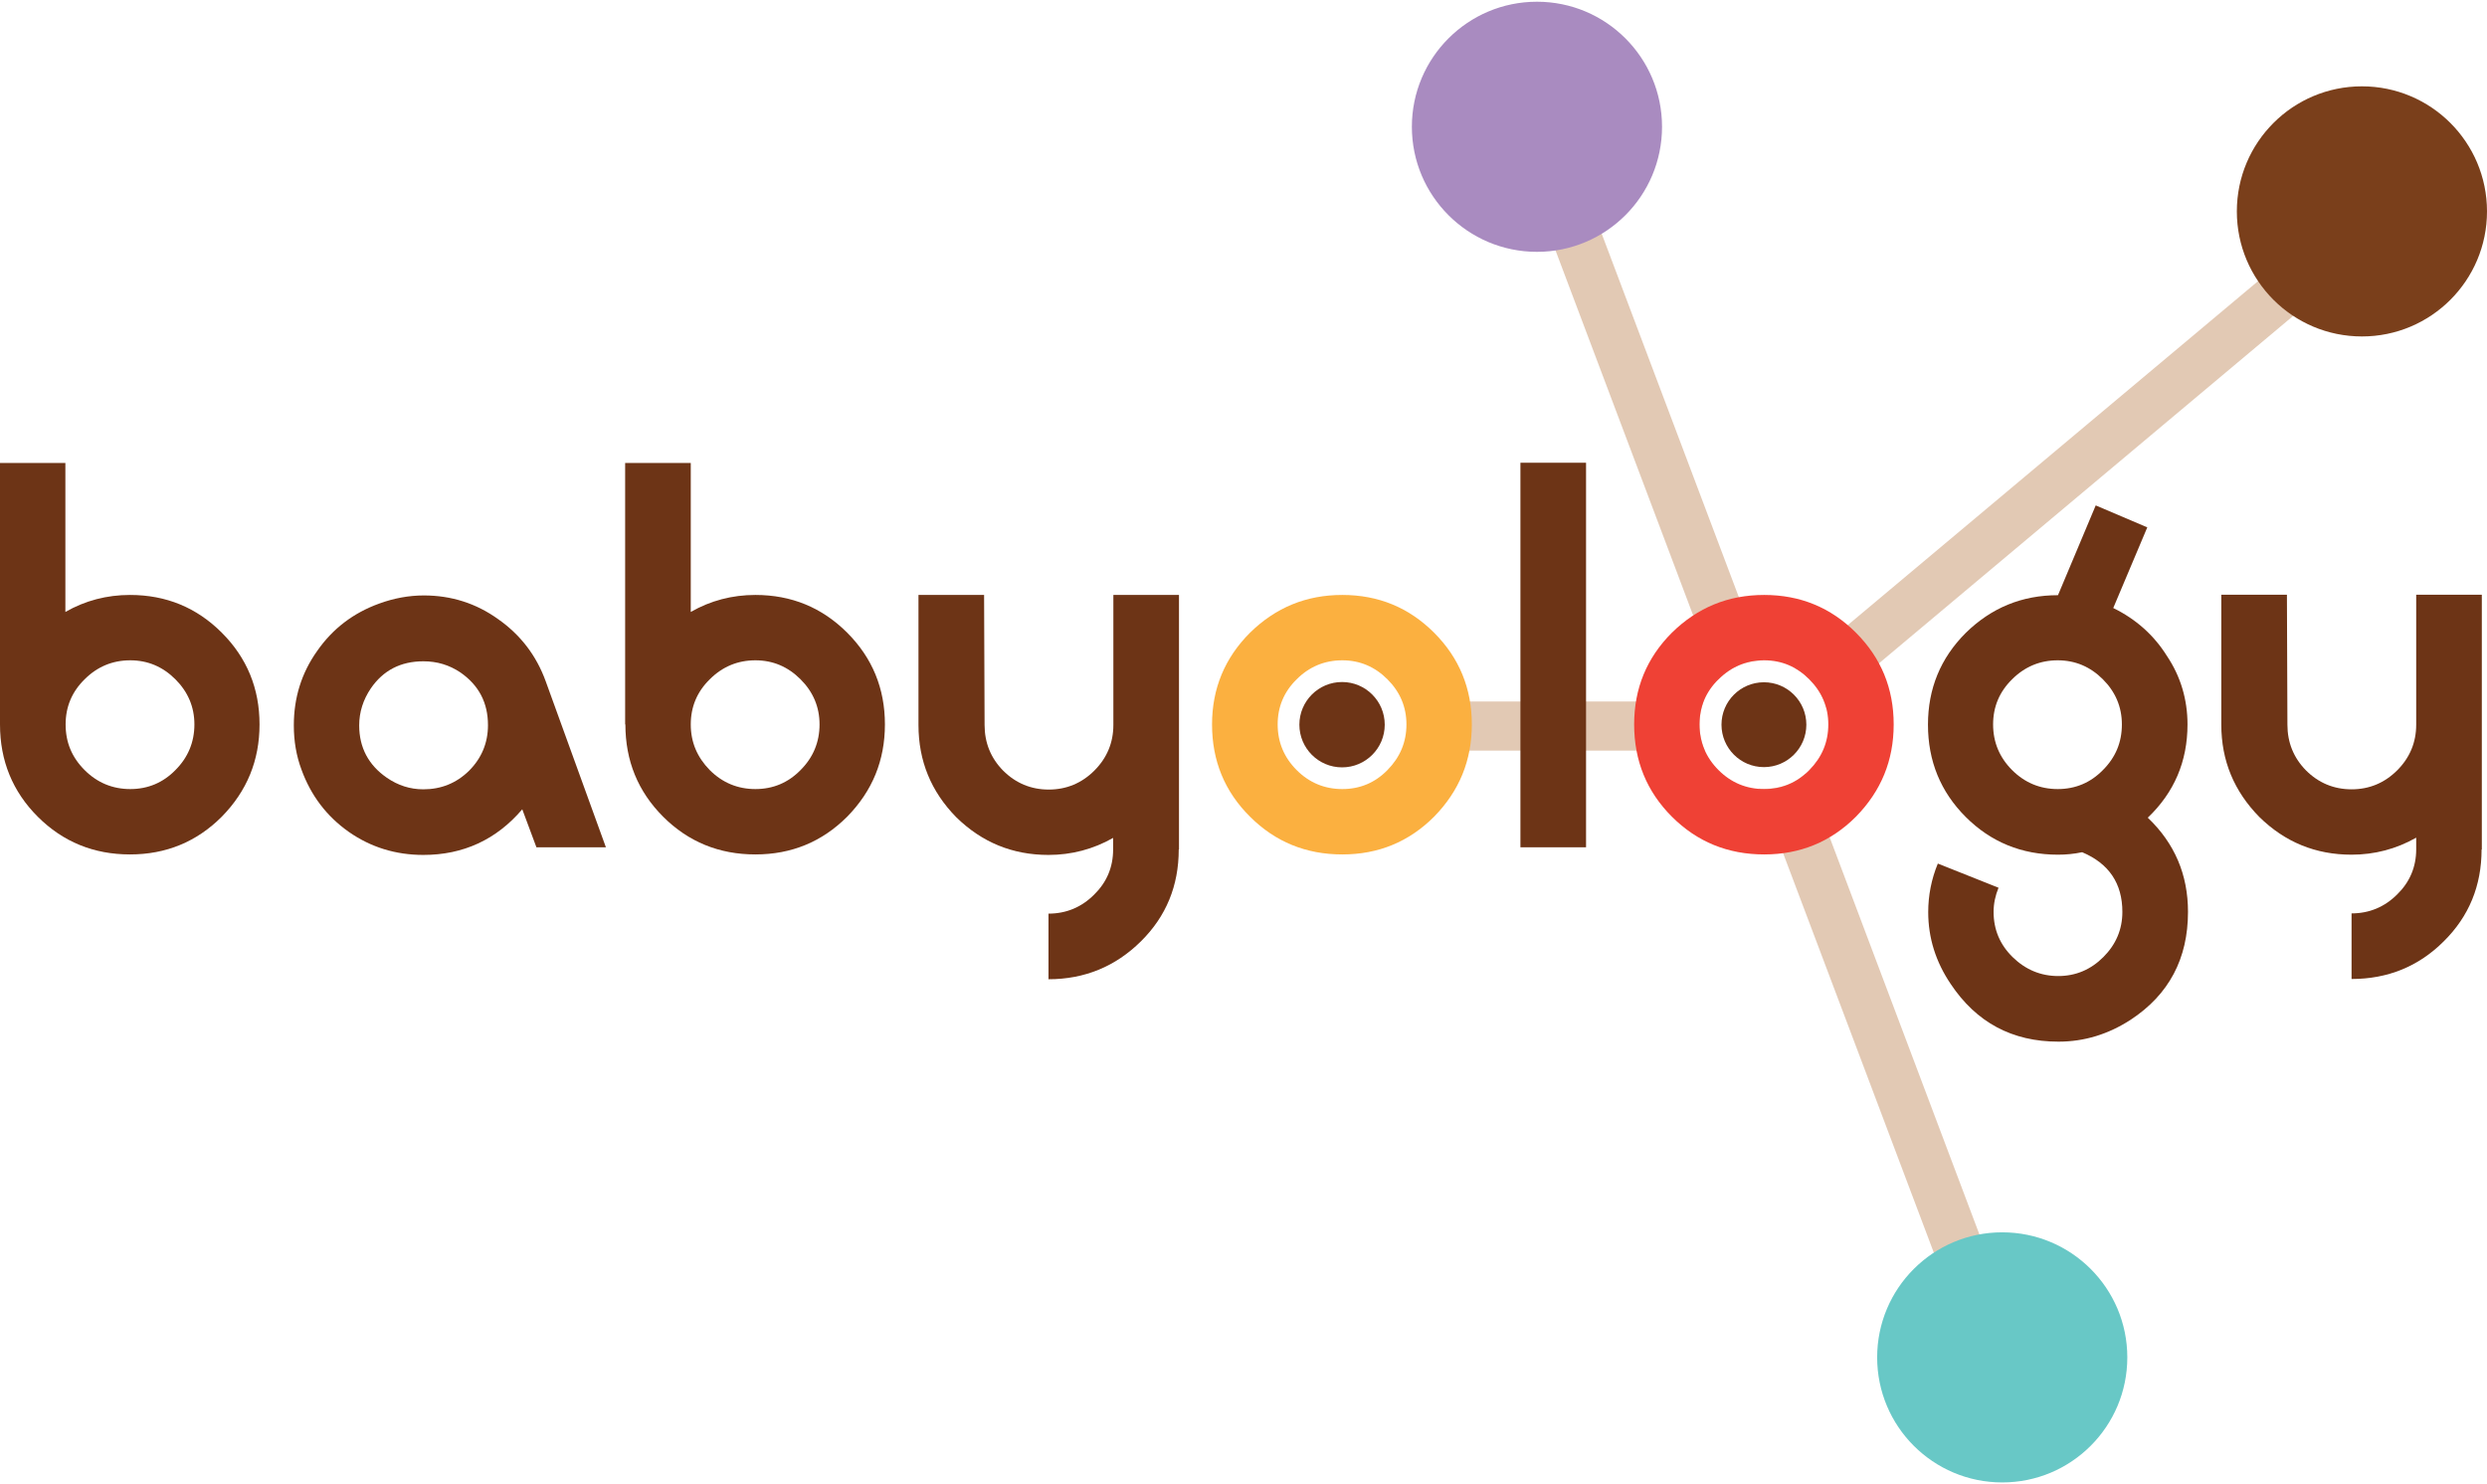
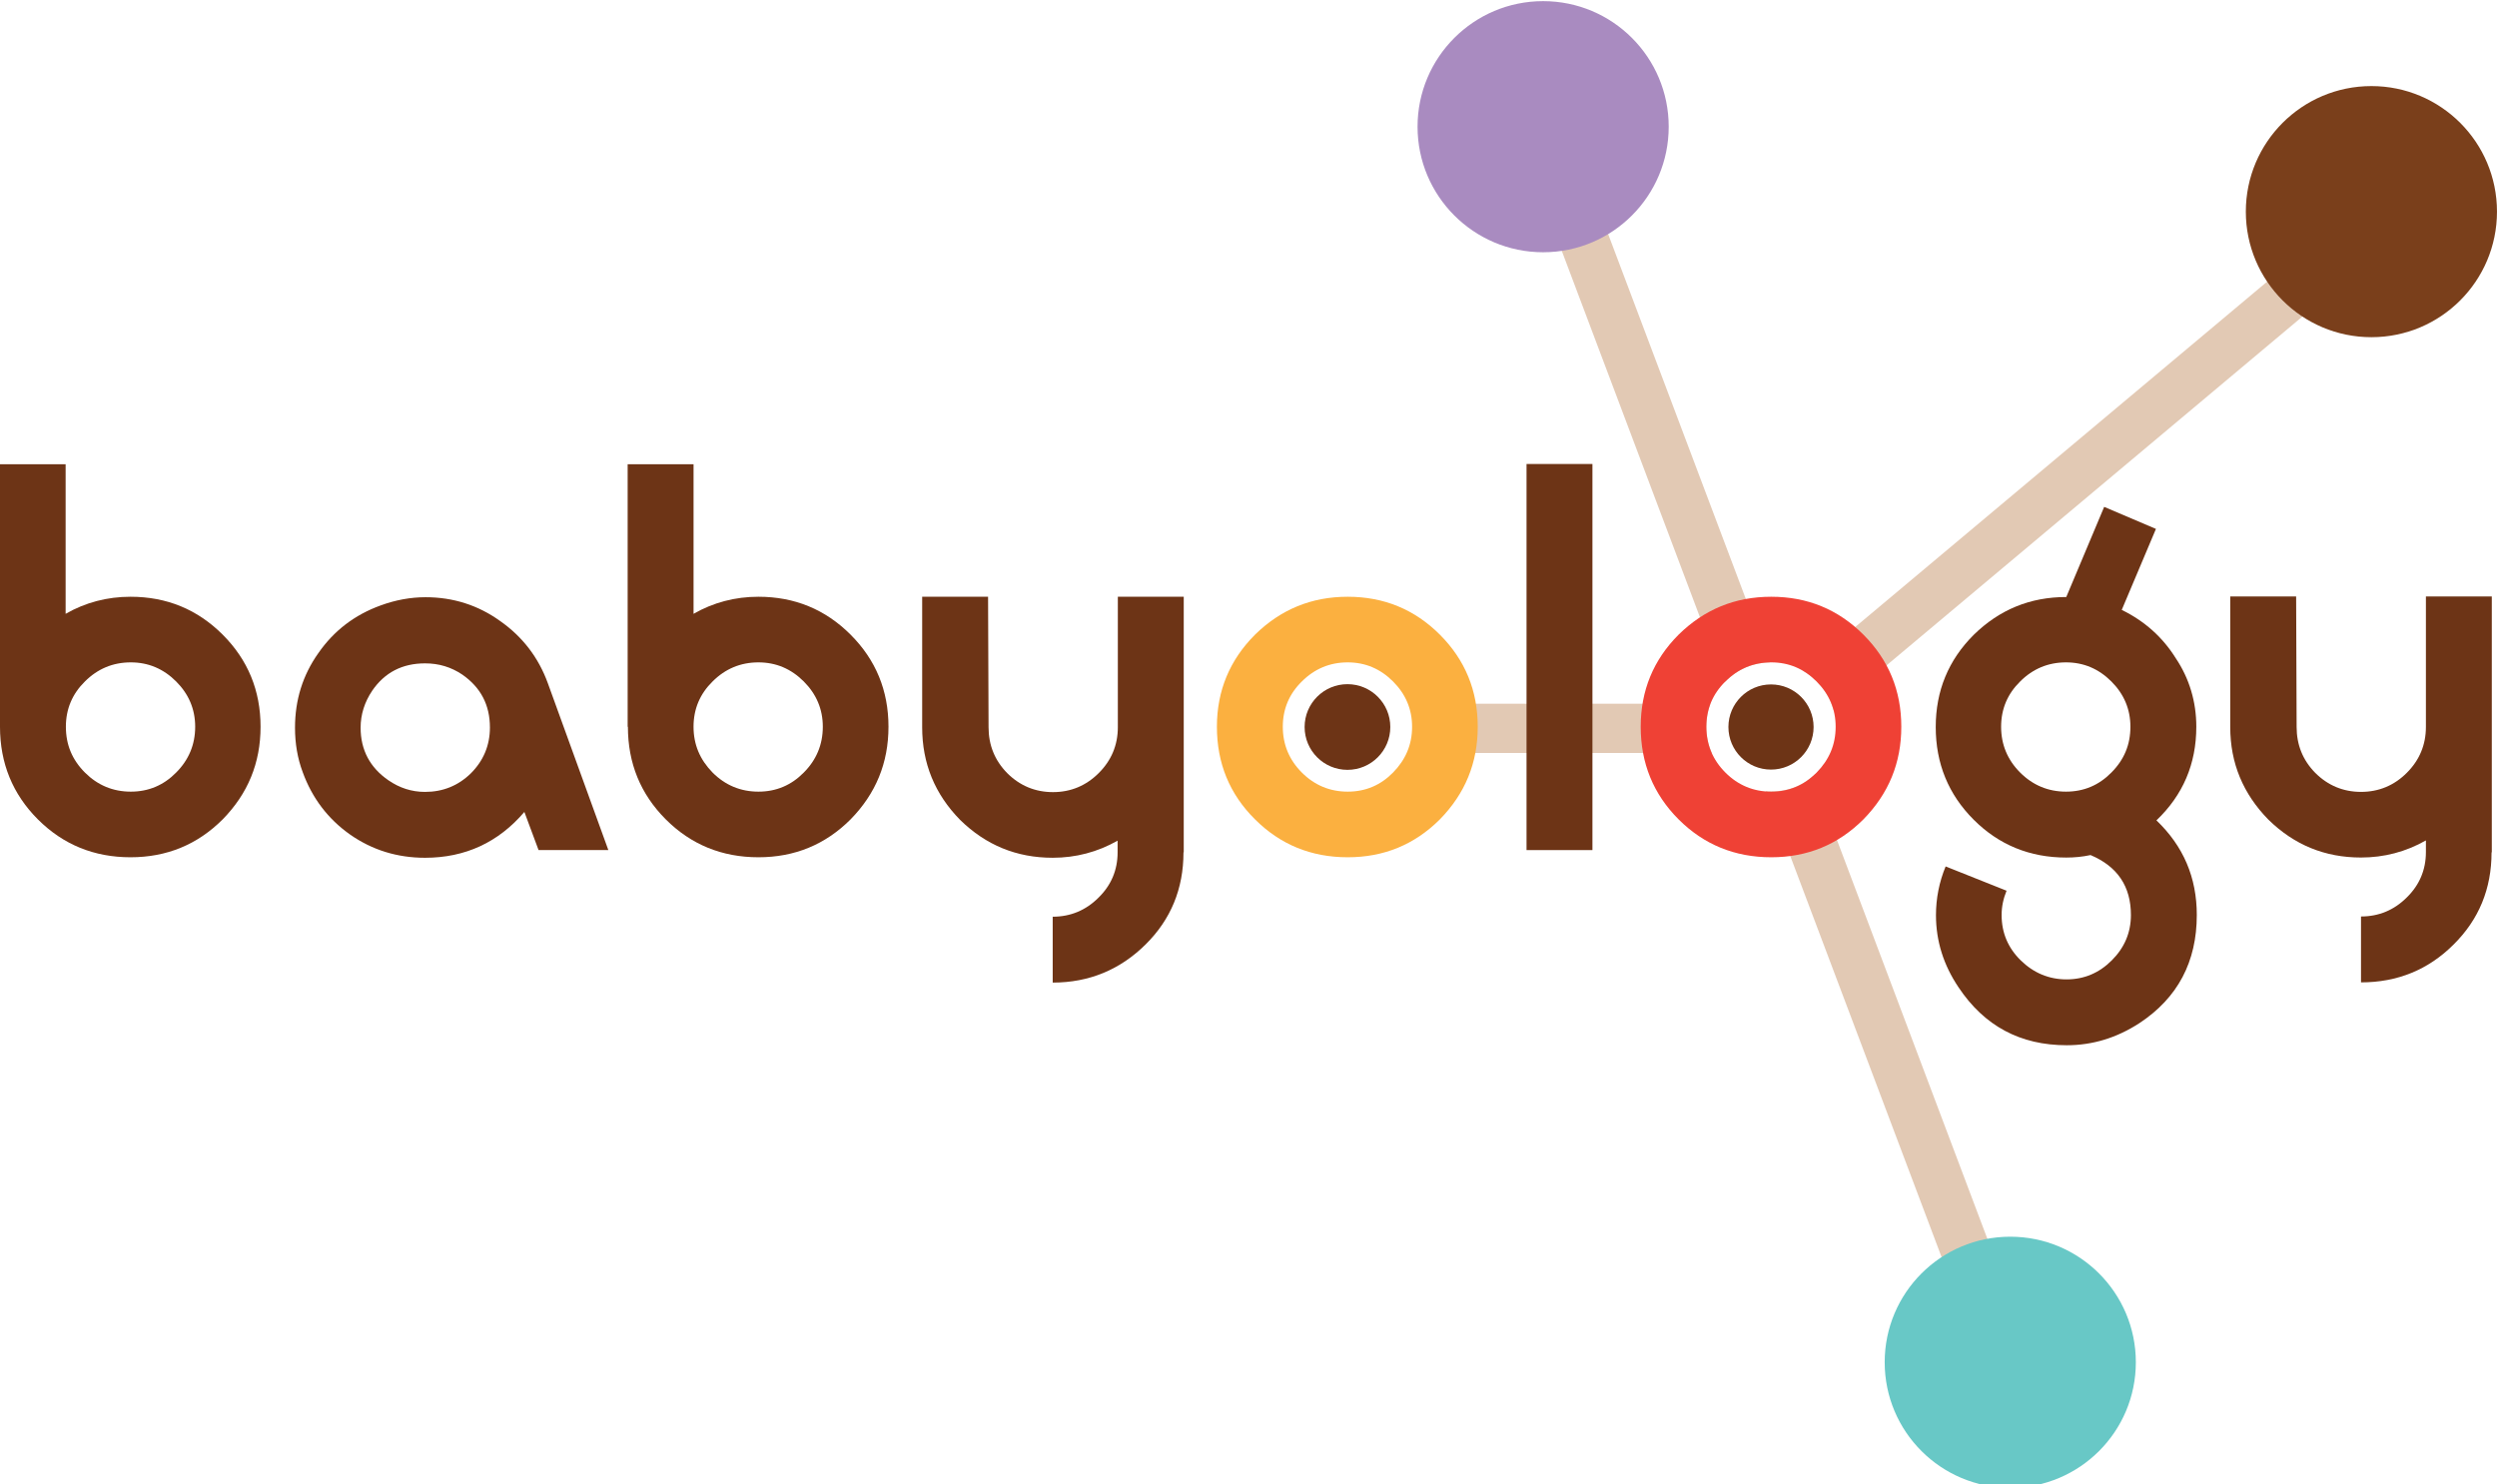
- <svg xmlns="http://www.w3.org/2000/svg" version="1.1" id="Calque_1" x="0px" y="0px" width="1008.1px" height="601.4px" viewBox="0 0 1008.1 601.4" enable-background="new 0 0 1008.1 601.4" xml:space="preserve">
+ <svg xmlns="http://www.w3.org/2000/svg" version="1.1" id="Calque_1" x="0px" y="0px" width="138px" height="82px" viewBox="435.05 259.7 138 82" enable-background="new 435.05 259.7 138 82" xml:space="preserve">
  <g id="Background" display="none">
</g>
  <g id="Guides" display="none">
</g>
  <g id="Foreground" display="none">
</g>
  <g id="Primo_piano">
-     <text transform="matrix(1.0964 0 0 1 227.2734 403.6748)" display="none" fill="#7C3B00" enable-background="new    " font-family="'Helvetica'" font-size="22.395">modern finds for hip kids and parents</text>
-     <path fill="#6D3416" d="M0,293.7c0,14.699,5.1,27.199,15.3,37.4C25.5,341.3,38,346.399,52.7,346.399c14.6,0,27-5.1,37.2-15.299   c10.2-10.4,15.3-22.801,15.3-37.4c0-14.6-5.1-27-15.3-37.2c-10.2-10.2-22.6-15.3-37.2-15.3c-9.4,0-18.2,2.3-26.2,6.9v-60.4H0V293.7   z M26.6,293.7c0-7.2,2.6-13.3,7.7-18.3c5.1-5.1,11.3-7.7,18.5-7.7c7.1,0,13.2,2.6,18.3,7.7s7.7,11.2,7.7,18.3   c0,7.2-2.6,13.4-7.7,18.5c-5,5.1-11.1,7.699-18.3,7.699c-7.2,0-13.4-2.6-18.5-7.699C29.1,307,26.6,300.9,26.6,293.7z" />
-     <path fill="#6D3416" d="M217.4,343.399l-5.7-15.299c-10.5,12.299-23.9,18.5-40.1,18.5c-11.2,0-21.3-3.101-30.3-9.4   c-8.9-6.301-15.3-14.7-19.1-25.2c-2.1-5.601-3.1-11.6-3.1-17.9c0-11.2,3.1-21.2,9.4-30.1c6.3-9.1,14.7-15.5,25.2-19.3   c6-2.2,12.1-3.3,18.1-3.3c11.1,0,21.2,3.2,30.1,9.6c9,6.3,15.5,14.7,19.3,25.2l24.4,67.3h-28.2V343.399z M156.8,315.3   c4.5,3.1,9.4,4.7,14.8,4.7c7.2,0,13.4-2.5,18.5-7.5c5.1-5.101,7.7-11.3,7.7-18.5c0-9.1-3.7-16.2-11.2-21.4c-4.5-3-9.4-4.5-15-4.5   c-9.2,0-16.3,3.7-21.3,11c-3.1,4.6-4.7,9.6-4.7,15C145.6,303.101,149.4,310.2,156.8,315.3z" />
-     <path fill="#6D3416" d="M253.5,293.7c0,14.699,5.1,27.199,15.3,37.4c10.2,10.199,22.7,15.299,37.4,15.299   c14.6,0,27-5.1,37.2-15.299c10.199-10.4,15.3-22.801,15.3-37.4c0-14.6-5.101-27-15.3-37.2c-10.2-10.2-22.601-15.3-37.2-15.3   c-9.4,0-18.2,2.3-26.2,6.9v-60.4h-26.6v106H253.5z M280,293.7c0-7.2,2.6-13.3,7.7-18.3c5.1-5.1,11.3-7.7,18.5-7.7   c7.1,0,13.2,2.6,18.3,7.7s7.7,11.2,7.7,18.3c0,7.2-2.601,13.4-7.7,18.5c-5,5.1-11.1,7.699-18.3,7.699s-13.4-2.6-18.5-7.699   C282.6,307,280,300.9,280,293.7z" />
-     <path fill="#6D3416" d="M477.8,344.399c0,14.701-5.1,27.101-15.3,37.201C452.2,391.8,439.7,397,425,397v-26.601   c7.2,0,13.4-2.6,18.5-7.699c5.1-5,7.7-11.1,7.7-18.301V339.7c-8.101,4.6-16.9,6.9-26.2,6.9c-14.6,0-27-5.101-37.4-15.301   c-10.199-10.4-15.3-22.8-15.3-37.4v-52.7H398.9l0.199,52.7c0,7.2,2.5,13.4,7.5,18.5c5.101,5.101,11.301,7.701,18.5,7.701   c7.2,0,13.4-2.601,18.5-7.701c5.101-5.1,7.7-11.299,7.7-18.5v-52.7H477.9v103.199H477.8z" />
+     <text transform="matrix(1.0964 0 0 1 466.1611 314.9258)" display="none" fill="#7C3B00" enable-background="new    " font-family="'Helvetica'" font-size="3.066">modern finds for hip kids and parents</text>
+     <path fill="#6D3416" d="M435.05,299.871c0,2.013,0.698,3.724,2.094,5.12c1.396,1.396,3.107,2.094,5.12,2.094   c1.999,0,3.696-0.698,5.092-2.094c1.396-1.424,2.094-3.121,2.094-5.12c0-1.999-0.698-3.696-2.094-5.092   c-1.396-1.396-3.094-2.094-5.092-2.094c-1.287,0-2.492,0.315-3.587,0.944v-8.268h-3.627V299.871z M438.691,299.871   c0-0.985,0.356-1.82,1.054-2.505c0.698-0.698,1.547-1.054,2.533-1.054c0.972,0,1.807,0.356,2.505,1.054s1.054,1.533,1.054,2.505   c0,0.986-0.356,1.835-1.054,2.533c-0.685,0.697-1.52,1.054-2.505,1.054c-0.986,0-1.834-0.356-2.533-1.054   C439.033,301.692,438.691,300.857,438.691,299.871z" />
+     <path fill="#6D3416" d="M464.81,306.675l-0.78-2.095c-1.438,1.684-3.272,2.533-5.489,2.533c-1.533,0-2.916-0.425-4.148-1.287   c-1.218-0.862-2.094-2.013-2.615-3.45c-0.288-0.767-0.424-1.587-0.424-2.45c0-1.533,0.424-2.902,1.287-4.121   c0.863-1.246,2.013-2.122,3.45-2.642c0.821-0.301,1.657-0.452,2.478-0.452c1.52,0,2.902,0.438,4.12,1.314   c1.232,0.863,2.122,2.013,2.642,3.45l3.34,9.213h-3.86V306.675L464.81,306.675z M456.514,302.828   c0.616,0.425,1.287,0.644,2.026,0.644c0.985,0,1.834-0.343,2.532-1.026c0.698-0.698,1.054-1.547,1.054-2.533   c0-1.246-0.506-2.218-1.533-2.93c-0.616-0.411-1.287-0.616-2.053-0.616c-1.26,0-2.231,0.507-2.916,1.506   c-0.424,0.63-0.644,1.314-0.644,2.054C454.981,301.158,455.501,302.13,456.514,302.828z" />
+     <path fill="#6D3416" d="M469.752,299.871c0,2.013,0.698,3.724,2.094,5.12c1.396,1.396,3.107,2.094,5.12,2.094   c1.999,0,3.696-0.698,5.092-2.094c1.396-1.424,2.095-3.121,2.095-5.12c0-1.999-0.698-3.696-2.095-5.092   c-1.396-1.396-3.094-2.094-5.092-2.094c-1.287,0-2.491,0.315-3.586,0.944v-8.268h-3.642v14.51H469.752L469.752,299.871z    M473.379,299.871c0-0.985,0.356-1.82,1.054-2.505c0.698-0.698,1.547-1.054,2.532-1.054c0.972,0,1.807,0.356,2.505,1.054   c0.698,0.698,1.054,1.533,1.054,2.505c0,0.986-0.356,1.835-1.054,2.533c-0.685,0.697-1.52,1.054-2.505,1.054   c-0.985,0-1.834-0.356-2.532-1.054C473.735,301.692,473.379,300.857,473.379,299.871z" />
+     <path fill="#6D3416" d="M500.457,306.812c0,2.013-0.698,3.71-2.095,5.093c-1.41,1.396-3.121,2.107-5.133,2.107v-3.641   c0.986,0,1.834-0.356,2.533-1.055c0.698-0.684,1.054-1.519,1.054-2.505v-0.644c-1.109,0.63-2.313,0.945-3.586,0.945   c-1.999,0-3.696-0.698-5.12-2.095c-1.396-1.424-2.095-3.121-2.095-5.12v-7.214h3.642l0.027,7.214c0,0.986,0.342,1.834,1.026,2.532   c0.698,0.698,1.547,1.055,2.533,1.055s1.834-0.356,2.532-1.055c0.699-0.698,1.054-1.546,1.054-2.532v-7.214h3.642v14.127H500.457   L500.457,306.812z" />
    <g>
-       <path fill="#E2C9B4" d="M733.4,275.4c3.399,3.4,5.6,7.2,6.8,11.5L948.7,112l-12.8-15.3l-208,174.4    C729.9,272.2,731.7,273.6,733.4,275.4z" />
-       <path fill="#E2C9B4" d="M696.6,275.4c5-5,11-7.5,17.9-7.7l-78.1-207l-18.7,6.8l78.5,208.2C696.4,275.6,696.5,275.5,696.6,275.4z" />
-       <path fill="#E2C9B4" d="M688.9,293.7c0-3.3,0.6-6.4,1.6-9.3H579.9v19.9H691.1C689.7,301.1,688.9,297.5,688.9,293.7z" />
-       <path fill="#E2C9B4" d="M715.1,319.8c-0.8,0-1.5,0-2.199-0.1l72.8,193l18.7-6.8l-72.5-192.3C727.2,317.8,721.6,319.8,715.1,319.8z    " />
+       <path fill="#E2C9B4" d="M535.446,297.366c0.465,0.465,0.767,0.986,0.931,1.574l28.542-23.942l-1.753-2.094l-28.473,23.874    C534.967,296.928,535.213,297.12,535.446,297.366z" />
+       <path fill="#E2C9B4" d="M530.408,297.366c0.685-0.685,1.506-1.027,2.45-1.054l-10.691-28.336l-2.56,0.931l10.746,28.5    C530.381,297.394,530.395,297.38,530.408,297.366z" />
+       <path fill="#E2C9B4" d="M529.354,299.871c0-0.452,0.082-0.876,0.219-1.273h-15.141v2.724h15.223    C529.464,300.884,529.354,300.392,529.354,299.871z" />
+       <path fill="#E2C9B4" d="M532.94,303.444c-0.109,0-0.205,0-0.301-0.014l9.966,26.42l2.56-0.931l-9.925-26.324    C534.597,303.17,533.83,303.444,532.94,303.444z" />
    </g>
-     <path fill="#EF4135" d="M752.3,256.5c-10.2-10.2-22.6-15.3-37.2-15.3c-14.6,0-27,5.1-37.399,15.3c-10.2,10.2-15.3,22.6-15.3,37.2   c0,14.699,5.1,27.199,15.3,37.4c10.2,10.199,22.7,15.299,37.399,15.299c14.601,0,27-5.1,37.2-15.299   c10.2-10.4,15.3-22.801,15.3-37.4C767.6,279.1,762.5,266.7,752.3,256.5z M733.4,312.2c-5,5.1-11.101,7.699-18.301,7.699   c-7.199,0-13.399-2.6-18.5-7.699c-5.1-5.1-7.699-11.3-7.699-18.5c0-7.2,2.6-13.3,7.699-18.3c5.101-5.1,11.301-7.7,18.5-7.7   c7.101,0,13.2,2.6,18.301,7.7c5.1,5.1,7.699,11.2,7.699,18.3C741.1,300.9,738.5,307,733.4,312.2z" />
-     <path fill="#6D3416" d="M886.7,293.7c0,15-5.4,27.6-16.101,37.8c10.9,10.399,16.301,23.101,16.301,38.2c0,18.9-7.7,33.5-23.2,43.7   c-9.101,5.899-18.8,8.899-29.3,8.899c-18.801,0-33.301-7.8-43.7-23.399c-6-8.9-9.101-18.601-9.101-29.101   c0-6.8,1.301-13.4,3.9-19.699l24.6,9.799c-1.3,3.201-2,6.4-2,9.801c0,7.199,2.601,13.3,7.7,18.3c5.2,5.101,11.4,7.7,18.5,7.7   c7.101,0,13.2-2.6,18.3-7.7c5.101-5.101,7.7-11.2,7.7-18.3c0-11.5-5.399-19.6-16.3-24.2c-3.3,0.7-6.6,1-9.8,1   c-14.7,0-27.2-5.101-37.4-15.3c-10.2-10.2-15.3-22.7-15.3-37.4c0-14.6,5.1-27,15.3-37.2c10.4-10.2,22.8-15.3,37.4-15.3l15.3-36.4   l20.9,8.9L856.6,246.5c9.2,4.5,16.5,11,21.801,19.5C883.9,274.2,886.7,283.6,886.7,293.7z M860.1,293.7c0-7.1-2.6-13.2-7.699-18.3   c-5.101-5.1-11.2-7.7-18.301-7.7c-7.199,0-13.399,2.6-18.5,7.7c-5.1,5-7.699,11.1-7.699,18.3c0,7.2,2.6,13.4,7.699,18.5   c5.101,5.1,11.301,7.699,18.5,7.699c7.2,0,13.301-2.6,18.301-7.699C857.6,307,860.1,300.9,860.1,293.7z" />
-     <path fill="#6D3416" d="M1005.9,344.399c0,14.701-5.101,27.101-15.301,37.201C980.4,391.8,967.9,396.9,953.2,396.9V370.3   c7.2,0,13.399-2.6,18.5-7.699c5.1-5,7.7-11.101,7.7-18.301v-4.699c-8.101,4.6-16.9,6.899-26.2,6.899c-14.601,0-27-5.101-37.4-15.3   c-10.2-10.4-15.399-22.801-15.399-37.4v-52.7H927l0.2,52.7c0,7.2,2.5,13.4,7.5,18.5c5.1,5.1,11.3,7.7,18.5,7.7   s13.399-2.601,18.5-7.7c5.1-5.1,7.7-11.3,7.7-18.5v-52.7h26.6v103.299H1005.9z" />
+     <path fill="#EF4135" d="M538.033,294.779c-1.396-1.396-3.094-2.094-5.093-2.094c-1.998,0-3.696,0.698-5.119,2.094   c-1.396,1.396-2.095,3.094-2.095,5.092c0,2.013,0.698,3.724,2.095,5.12c1.396,1.396,3.107,2.094,5.119,2.094   c1.999,0,3.696-0.698,5.093-2.094c1.396-1.424,2.095-3.121,2.095-5.12C540.128,297.873,539.43,296.175,538.033,294.779z    M535.446,302.404c-0.685,0.697-1.521,1.054-2.506,1.054s-1.834-0.356-2.532-1.054c-0.698-0.698-1.054-1.547-1.054-2.533   c0-0.985,0.355-1.82,1.054-2.505c0.698-0.698,1.547-1.054,2.532-1.054c0.973,0,1.807,0.356,2.506,1.054   c0.697,0.698,1.054,1.533,1.054,2.505C536.5,300.857,536.144,301.692,535.446,302.404z" />
+     <path fill="#6D3416" d="M556.432,299.871c0,2.054-0.739,3.778-2.204,5.175c1.492,1.424,2.231,3.162,2.231,5.229   c0,2.587-1.055,4.586-3.176,5.981c-1.246,0.808-2.574,1.219-4.012,1.219c-2.573,0-4.559-1.068-5.981-3.203   c-0.821-1.219-1.246-2.547-1.246-3.984c0-0.931,0.178-1.834,0.534-2.696l3.367,1.342c-0.178,0.438-0.273,0.876-0.273,1.342   c0,0.985,0.355,1.82,1.054,2.505c0.712,0.698,1.561,1.054,2.532,1.054c0.973,0,1.808-0.355,2.505-1.054   c0.699-0.698,1.055-1.533,1.055-2.505c0-1.574-0.739-2.684-2.231-3.313c-0.452,0.097-0.903,0.138-1.342,0.138   c-2.012,0-3.724-0.698-5.119-2.095c-1.396-1.396-2.095-3.107-2.095-5.12c0-1.999,0.698-3.696,2.095-5.092   c1.423-1.396,3.121-2.094,5.119-2.094l2.095-4.983l2.861,1.218l-1.89,4.477c1.26,0.616,2.259,1.506,2.984,2.669   C556.048,297.202,556.432,298.489,556.432,299.871z M552.79,299.871c0-0.972-0.356-1.807-1.054-2.505   c-0.698-0.698-1.533-1.054-2.506-1.054c-0.985,0-1.834,0.356-2.532,1.054c-0.698,0.685-1.054,1.52-1.054,2.505   c0,0.986,0.355,1.835,1.054,2.533c0.698,0.697,1.547,1.054,2.532,1.054c0.986,0,1.821-0.356,2.506-1.054   C552.447,301.692,552.79,300.857,552.79,299.871z" />
+     <path fill="#6D3416" d="M572.749,306.812c0,2.013-0.698,3.71-2.095,5.093c-1.396,1.396-3.107,2.095-5.12,2.095v-3.642   c0.986,0,1.835-0.356,2.533-1.055c0.697-0.684,1.054-1.52,1.054-2.505v-0.644c-1.109,0.63-2.313,0.945-3.587,0.945   c-1.998,0-3.695-0.698-5.119-2.095c-1.396-1.424-2.108-3.121-2.108-5.12v-7.214h3.642l0.027,7.214c0,0.986,0.342,1.835,1.026,2.532   c0.698,0.698,1.547,1.055,2.532,1.055c0.986,0,1.835-0.356,2.533-1.055c0.697-0.697,1.054-1.546,1.054-2.532v-7.214h3.642v14.141   H572.749z" />
    <g>
-       <circle fill="#68C8C6" cx="811.6" cy="550.3" r="50.7" />
-       <path fill="#68C8C6" d="M811.6,550.3" />
+       <circle fill="#68C8C6" cx="546.15" cy="334.998" r="6.94" />
+       <path fill="#68C8C6" d="M546.15,334.998" />
    </g>
    <g>
-       <circle fill="#A98BC0" cx="623" cy="51.4" r="50.7" />
-       <path fill="#A98BC0" d="M623,51.4" />
+       <circle fill="#A98BC0" cx="520.333" cy="266.703" r="6.94" />
+       <path fill="#A98BC0" d="M520.333,266.703" />
    </g>
    <g>
-       <circle fill="#7A3F1B" cx="957.4" cy="85.7" r="50.7" />
-       <path fill="#7A3F1B" d="M957.4,85.7" />
+       <circle fill="#7A3F1B" cx="566.109" cy="271.398" r="6.94" />
+       <path fill="#7A3F1B" d="M566.109,271.398" />
    </g>
    <g>
-       <circle fill="#6D3416" cx="544" cy="293.8" r="17.3" />
-       <path fill="#6D3416" d="M544,293.8" />
+       <circle fill="#6D3416" cx="509.519" cy="299.885" r="2.368" />
+       <path fill="#6D3416" d="M509.519,299.885" />
    </g>
    <g>
-       <circle fill="#6D3416" cx="715" cy="293.8" r="17.2" />
-       <path fill="#6D3416" d="M715,293.8" />
+       <circle fill="#6D3416" cx="532.927" cy="299.885" r="2.354" />
+       <path fill="#6D3416" d="M532.927,299.885" />
    </g>
-     <path fill="#FBB040" d="M581.3,256.5c-10.2-10.2-22.6-15.3-37.2-15.3c-14.6,0-27,5.1-37.399,15.3c-10.2,10.2-15.4,22.6-15.4,37.2   c0,14.699,5.101,27.199,15.4,37.4c10.2,10.199,22.7,15.299,37.399,15.299c14.601,0,27-5.1,37.2-15.299   c10.2-10.4,15.3-22.801,15.3-37.4C596.6,279.1,591.5,266.7,581.3,256.5z M562.4,312.2c-5,5.1-11.101,7.699-18.301,7.699   c-7.199,0-13.399-2.6-18.5-7.699c-5.1-5.1-7.699-11.3-7.699-18.5c0-7.2,2.6-13.3,7.699-18.3c5.101-5.1,11.301-7.7,18.5-7.7   c7.101,0,13.2,2.6,18.301,7.7c5.1,5.1,7.699,11.2,7.699,18.3C570.1,300.9,567.5,307,562.4,312.2z" />
-     <rect x="616.3" y="187.6" fill="#6D3416" width="26.601" height="155.9" />
+     <path fill="#FBB040" d="M514.625,294.779c-1.396-1.396-3.094-2.094-5.093-2.094c-1.998,0-3.696,0.698-5.12,2.094   c-1.396,1.396-2.108,3.094-2.108,5.092c0,2.013,0.698,3.724,2.108,5.12c1.396,1.396,3.108,2.094,5.12,2.094   c1.999,0,3.696-0.698,5.093-2.094c1.396-1.424,2.094-3.121,2.094-5.12C516.719,297.873,516.021,296.175,514.625,294.779z    M512.037,302.404c-0.685,0.697-1.52,1.054-2.505,1.054s-1.834-0.356-2.532-1.054c-0.698-0.698-1.054-1.547-1.054-2.533   c0-0.985,0.355-1.82,1.054-2.505c0.698-0.698,1.547-1.054,2.532-1.054c0.972,0,1.807,0.356,2.505,1.054s1.054,1.533,1.054,2.505   C513.092,300.857,512.735,301.692,512.037,302.404z" />
+     <rect x="519.416" y="285.347" fill="#6D3416" width="3.642" height="21.341" />
  </g>
</svg>
